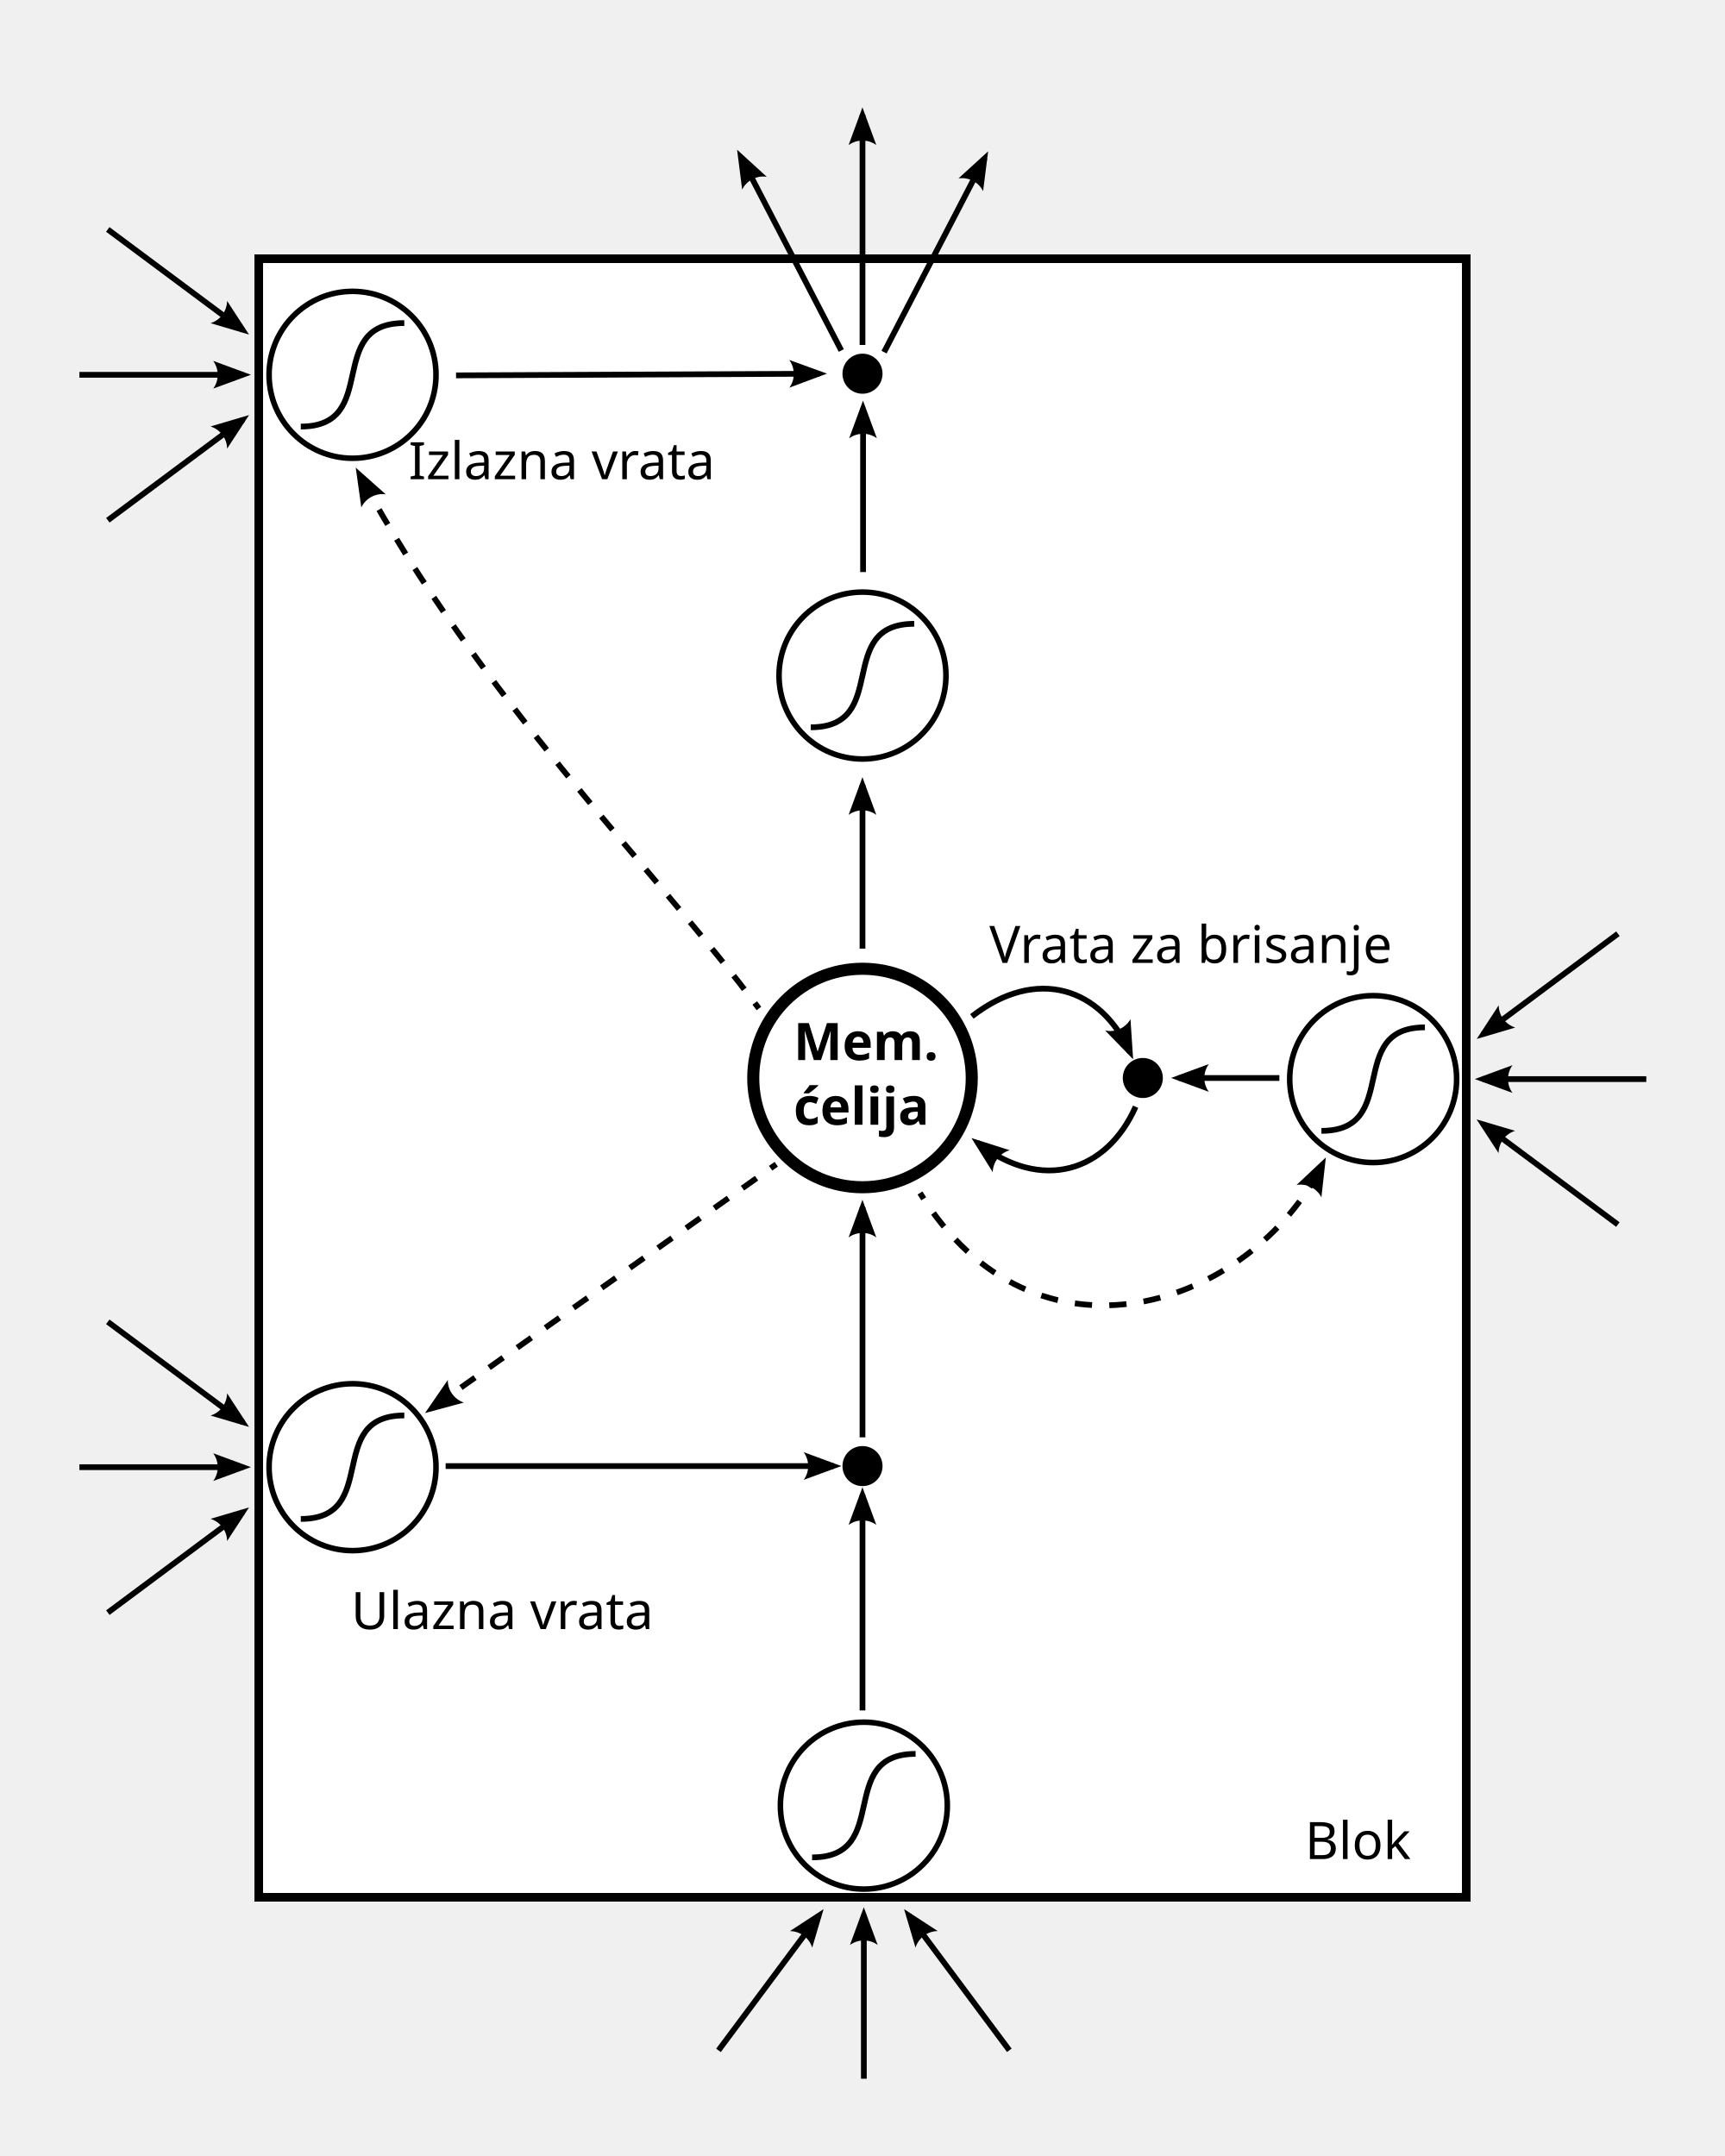
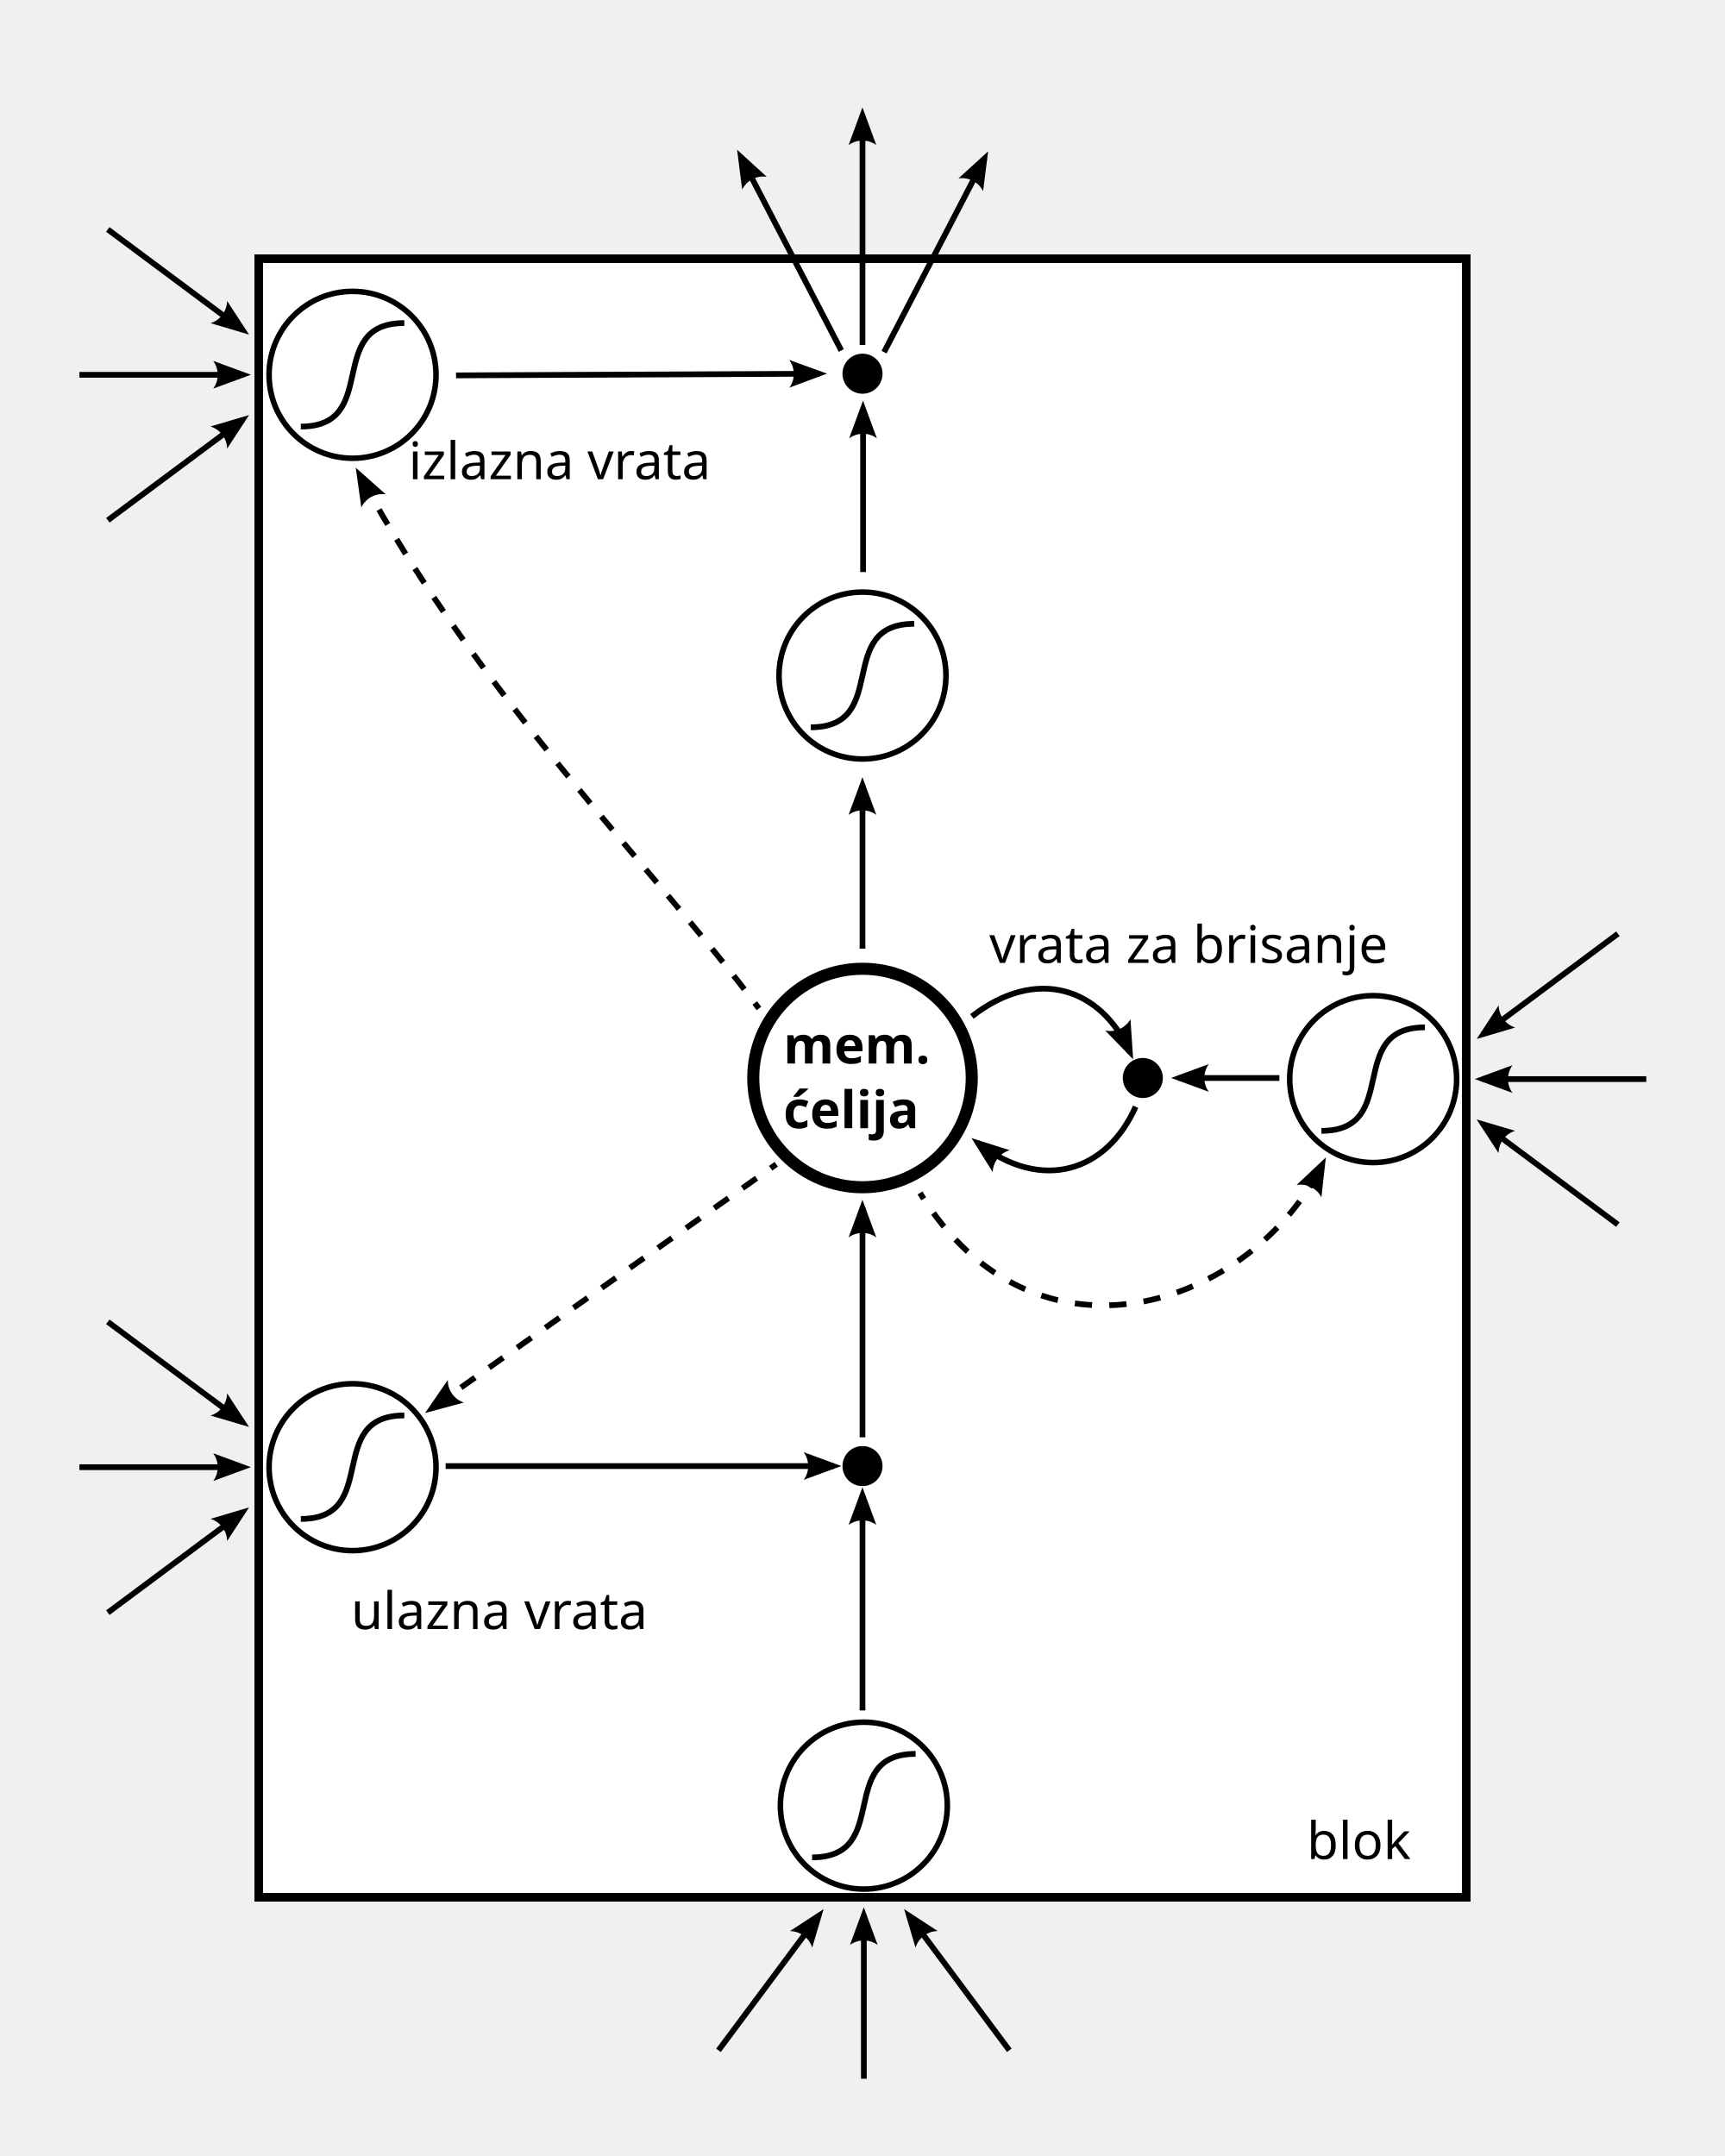
<svg xmlns="http://www.w3.org/2000/svg" width="1200" height="1500" id="svg3373" version="1.1">
  <defs id="defs3375">
    <marker orient="auto" refY="0.0" refX="0.0" id="Arrow2Mstart" style="overflow:visible">
      <path id="path8347" style="fill-rule:evenodd;stroke-width:0.625;stroke-linejoin:round" d="M 8.719,4.034 L -2.207,0.016 L 8.719,-4.002 C 6.973,-1.63 6.983,1.616 8.719,4.034 z " transform="scale(0.6) translate(0,0)" />
    </marker>
    <marker orient="auto" refY="0" refX="0" id="Arrow2Mend-7" style="overflow:visible">
      <path id="path4355-7" style="fill-rule:evenodd;stroke-width:0.625;stroke-linejoin:round" d="M 8.719,4.034 -2.207,0.016 8.719,-4.002 c -1.745,2.372 -1.735,5.617 -6e-7,8.035 z" transform="scale(-0.6,-0.6)" />
    </marker>
    <marker orient="auto" refY="0" refX="0" id="Arrow2Mend-2" style="overflow:visible">
      <path id="path4355-2" style="fill-rule:evenodd;stroke-width:0.625;stroke-linejoin:round" d="M 8.719,4.034 -2.207,0.016 8.719,-4.002 c -1.745,2.372 -1.735,5.617 -6e-7,8.035 z" transform="scale(-0.6,-0.6)" />
    </marker>
    <marker orient="auto" refY="0" refX="0" id="Arrow2Mend-8" style="overflow:visible">
      <path id="path4355-4" style="fill-rule:evenodd;stroke-width:0.625;stroke-linejoin:round" d="M 8.719,4.034 -2.207,0.016 8.719,-4.002 c -1.745,2.372 -1.735,5.617 -6e-7,8.035 z" transform="scale(-0.6,-0.6)" />
    </marker>
    <marker orient="auto" refY="0" refX="0" id="Arrow2Mend" style="overflow:visible">
      <path id="path4355" style="fill-rule:evenodd;stroke-width:0.625;stroke-linejoin:round" d="M 8.719,4.034 -2.207,0.016 8.719,-4.002 c -1.745,2.372 -1.735,5.617 -6e-7,8.035 z" transform="scale(-0.6,-0.6)" />
    </marker>
    <marker orient="auto" refY="0" refX="0" id="Arrow2Mend-7-3" style="overflow:visible">
      <path id="path4355-7-1" style="fill-rule:evenodd;stroke-width:0.625;stroke-linejoin:round" d="M 8.719,4.034 -2.207,0.016 8.719,-4.002 c -1.745,2.372 -1.735,5.617 -6e-7,8.035 z" transform="scale(-0.6,-0.6)" />
    </marker>
    <marker orient="auto" refY="0" refX="0" id="Arrow2Mend-2-4" style="overflow:visible">
      <path id="path4355-2-4" style="fill-rule:evenodd;stroke-width:0.625;stroke-linejoin:round" d="M 8.719,4.034 -2.207,0.016 8.719,-4.002 c -1.745,2.372 -1.735,5.617 -6e-7,8.035 z" transform="scale(-0.6,-0.6)" />
    </marker>
    <marker orient="auto" refY="0" refX="0" id="Arrow2Mend-8-6" style="overflow:visible">
      <path id="path4355-4-2" style="fill-rule:evenodd;stroke-width:0.625;stroke-linejoin:round" d="M 8.719,4.034 -2.207,0.016 8.719,-4.002 c -1.745,2.372 -1.735,5.617 -6e-7,8.035 z" transform="scale(-0.6,-0.6)" />
    </marker>
    <marker orient="auto" refY="0" refX="0" id="Arrow2Mend-3" style="overflow:visible">
      <path id="path4355-1" style="fill-rule:evenodd;stroke-width:0.625;stroke-linejoin:round" d="M 8.719,4.034 -2.207,0.016 8.719,-4.002 c -1.745,2.372 -1.735,5.617 -6e-7,8.035 z" transform="scale(-0.6,-0.6)" />
    </marker>
    <marker orient="auto" refY="0" refX="0" id="Arrow2Mend-7-8" style="overflow:visible">
      <path id="path4355-7-4" style="fill-rule:evenodd;stroke-width:0.625;stroke-linejoin:round" d="M 8.719,4.034 -2.207,0.016 8.719,-4.002 c -1.745,2.372 -1.735,5.617 -6e-7,8.035 z" transform="scale(-0.6,-0.6)" />
    </marker>
    <marker orient="auto" refY="0" refX="0" id="Arrow2Mend-2-47" style="overflow:visible">
      <path id="path4355-2-6" style="fill-rule:evenodd;stroke-width:0.625;stroke-linejoin:round" d="M 8.719,4.034 -2.207,0.016 8.719,-4.002 c -1.745,2.372 -1.735,5.617 -6e-7,8.035 z" transform="scale(-0.6,-0.6)" />
    </marker>
    <marker orient="auto" refY="0" refX="0" id="Arrow2Mend-8-60" style="overflow:visible">
      <path id="path4355-4-1" style="fill-rule:evenodd;stroke-width:0.625;stroke-linejoin:round" d="M 8.719,4.034 -2.207,0.016 8.719,-4.002 c -1.745,2.372 -1.735,5.617 -6e-7,8.035 z" transform="scale(-0.6,-0.6)" />
    </marker>
    <marker orient="auto" refY="0" refX="0" id="Arrow2Mend-9" style="overflow:visible">
      <path id="path4355-43" style="fill-rule:evenodd;stroke-width:0.625;stroke-linejoin:round" d="M 8.719,4.034 -2.207,0.016 8.719,-4.002 c -1.745,2.372 -1.735,5.617 -6e-7,8.035 z" transform="scale(-0.6,-0.6)" />
    </marker>
    <marker style="overflow:visible" id="Arrow2Mend-74" refX="0" refY="0" orient="auto">
      <path transform="scale(-0.6,-0.6)" d="M 8.719,4.034 -2.207,0.016 8.719,-4.002 c -1.745,2.372 -1.735,5.617 -6e-7,8.035 z" style="fill-rule:evenodd;stroke-width:0.625;stroke-linejoin:round" id="path4355-3" />
    </marker>
    <marker style="overflow:visible" id="Arrow2Mend-73" refX="0" refY="0" orient="auto">
      <path transform="scale(-0.6,-0.6)" d="M 8.719,4.034 -2.207,0.016 8.719,-4.002 c -1.745,2.372 -1.735,5.617 -6e-7,8.035 z" style="fill-rule:evenodd;stroke-width:0.625;stroke-linejoin:round" id="path4355-0" />
    </marker>
    <marker orient="auto" refY="0" refX="0" id="Arrow2Mend-36" style="overflow:visible">
      <path id="path4355-5" style="fill-rule:evenodd;stroke-width:0.625;stroke-linejoin:round" d="M 8.719,4.034 -2.207,0.016 8.719,-4.002 c -1.745,2.372 -1.735,5.617 -6e-7,8.035 z" transform="scale(-0.6,-0.6)" />
    </marker>
    <marker orient="auto" refY="0" refX="0" id="marker7253" style="overflow:visible">
      <path id="path7255" style="fill-rule:evenodd;stroke-width:0.625;stroke-linejoin:round" d="M 8.719,4.034 -2.207,0.016 8.719,-4.002 c -1.745,2.372 -1.735,5.617 -6e-7,8.035 z" transform="scale(-0.6,-0.6)" />
    </marker>
    <marker orient="auto" refY="0" refX="0" id="marker7257" style="overflow:visible">
      <path id="path7259" style="fill-rule:evenodd;stroke-width:0.625;stroke-linejoin:round" d="M 8.719,4.034 -2.207,0.016 8.719,-4.002 c -1.745,2.372 -1.735,5.617 -6e-7,8.035 z" transform="scale(-0.6,-0.6)" />
    </marker>
    <marker orient="auto" refY="0" refX="0" id="marker7261" style="overflow:visible">
      <path id="path7263" style="fill-rule:evenodd;stroke-width:0.625;stroke-linejoin:round" d="M 8.719,4.034 -2.207,0.016 8.719,-4.002 c -1.745,2.372 -1.735,5.617 -6e-7,8.035 z" transform="scale(-0.6,-0.6)" />
    </marker>
    <marker orient="auto" refY="0" refX="0" id="Arrow2Mend-31" style="overflow:visible">
      <path id="path4355-36" style="fill-rule:evenodd;stroke-width:0.625;stroke-linejoin:round" d="M 8.719,4.034 -2.207,0.016 8.719,-4.002 c -1.745,2.372 -1.735,5.617 -6e-7,8.035 z" transform="scale(-0.6,-0.6)" />
    </marker>
    <marker orient="auto" refY="0" refX="0" id="marker7356" style="overflow:visible">
      <path id="path7358" style="fill-rule:evenodd;stroke-width:0.625;stroke-linejoin:round" d="M 8.719,4.034 -2.207,0.016 8.719,-4.002 c -1.745,2.372 -1.735,5.617 -6e-7,8.035 z" transform="scale(-0.6,-0.6)" />
    </marker>
    <marker orient="auto" refY="0" refX="0" id="marker7360" style="overflow:visible">
      <path id="path7362" style="fill-rule:evenodd;stroke-width:0.625;stroke-linejoin:round" d="M 8.719,4.034 -2.207,0.016 8.719,-4.002 c -1.745,2.372 -1.735,5.617 -6e-7,8.035 z" transform="scale(-0.6,-0.6)" />
    </marker>
    <marker orient="auto" refY="0" refX="0" id="marker7364" style="overflow:visible">
      <path id="path7366" style="fill-rule:evenodd;stroke-width:0.625;stroke-linejoin:round" d="M 8.719,4.034 -2.207,0.016 8.719,-4.002 c -1.745,2.372 -1.735,5.617 -6e-7,8.035 z" transform="scale(-0.6,-0.6)" />
    </marker>
    <marker orient="auto" refY="0" refX="0" id="Arrow2Mend-4" style="overflow:visible">
      <path id="path4355-03" style="fill-rule:evenodd;stroke-width:0.625;stroke-linejoin:round" d="M 8.719,4.034 -2.207,0.016 8.719,-4.002 c -1.745,2.372 -1.735,5.617 -6e-7,8.035 z" transform="scale(-0.6,-0.6)" />
    </marker>
    <marker orient="auto" refY="0" refX="0" id="marker7446" style="overflow:visible">
      <path id="path7448" style="fill-rule:evenodd;stroke-width:0.625;stroke-linejoin:round" d="M 8.719,4.034 -2.207,0.016 8.719,-4.002 c -1.745,2.372 -1.735,5.617 -6e-7,8.035 z" transform="scale(-0.6,-0.6)" />
    </marker>
    <marker orient="auto" refY="0" refX="0" id="marker7450" style="overflow:visible">
      <path id="path7452" style="fill-rule:evenodd;stroke-width:0.625;stroke-linejoin:round" d="M 8.719,4.034 -2.207,0.016 8.719,-4.002 c -1.745,2.372 -1.735,5.617 -6e-7,8.035 z" transform="scale(-0.6,-0.6)" />
    </marker>
    <marker orient="auto" refY="0" refX="0" id="marker7454" style="overflow:visible">
      <path id="path7456" style="fill-rule:evenodd;stroke-width:0.625;stroke-linejoin:round" d="M 8.719,4.034 -2.207,0.016 8.719,-4.002 c -1.745,2.372 -1.735,5.617 -6e-7,8.035 z" transform="scale(-0.6,-0.6)" />
    </marker>
    <marker orient="auto" refY="0" refX="0" id="Arrow2Mend-0" style="overflow:visible">
      <path id="path4355-30" style="fill-rule:evenodd;stroke-width:0.625;stroke-linejoin:round" d="M 8.719,4.034 -2.207,0.016 8.719,-4.002 c -1.745,2.372 -1.735,5.617 -6e-7,8.035 z" transform="scale(-0.6,-0.6)" />
    </marker>
    <marker orient="auto" refY="0" refX="0" id="Arrow2Mend-93" style="overflow:visible">
      <path id="path4355-29" style="fill-rule:evenodd;stroke-width:0.625;stroke-linejoin:round" d="M 8.719,4.034 -2.207,0.016 8.719,-4.002 c -1.745,2.372 -1.735,5.617 -6e-7,8.035 z" transform="scale(-0.6,-0.6)" />
    </marker>
    <marker orient="auto" refY="0" refX="0" id="marker7648" style="overflow:visible">
      <path id="path7650" style="fill-rule:evenodd;stroke-width:0.625;stroke-linejoin:round" d="M 8.719,4.034 -2.207,0.016 8.719,-4.002 c -1.745,2.372 -1.735,5.617 -6e-7,8.035 z" transform="scale(-0.6,-0.6)" />
    </marker>
    <marker orient="auto" refY="0" refX="0" id="marker7652" style="overflow:visible">
      <path id="path7654" style="fill-rule:evenodd;stroke-width:0.625;stroke-linejoin:round" d="M 8.719,4.034 -2.207,0.016 8.719,-4.002 c -1.745,2.372 -1.735,5.617 -6e-7,8.035 z" transform="scale(-0.6,-0.6)" />
    </marker>
    <marker orient="auto" refY="0" refX="0" id="marker7656" style="overflow:visible">
      <path id="path7658" style="fill-rule:evenodd;stroke-width:0.625;stroke-linejoin:round" d="M 8.719,4.034 -2.207,0.016 8.719,-4.002 c -1.745,2.372 -1.735,5.617 -6e-7,8.035 z" transform="scale(-0.6,-0.6)" />
    </marker>
    <marker orient="auto" refY="0" refX="0" id="Arrow2Mend-42" style="overflow:visible">
      <path id="path4355-21" style="fill-rule:evenodd;stroke-width:0.625;stroke-linejoin:round" d="M 8.719,4.034 -2.207,0.016 8.719,-4.002 c -1.745,2.372 -1.735,5.617 -6e-7,8.035 z" transform="scale(-0.6,-0.6)" />
    </marker>
    <marker orient="auto" refY="0" refX="0" id="Arrow2Mend-26" style="overflow:visible">
      <path id="path4355-59" style="fill-rule:evenodd;stroke-width:0.625;stroke-linejoin:round" d="M 8.719,4.034 -2.207,0.016 8.719,-4.002 c -1.745,2.372 -1.735,5.617 -6e-7,8.035 z" transform="scale(-0.6,-0.6)" />
    </marker>
    <marker orient="auto" refY="0" refX="0" id="Arrow2Mend-82" style="overflow:visible">
      <path id="path4355-79" style="fill-rule:evenodd;stroke-width:0.625;stroke-linejoin:round" d="M 8.719,4.034 -2.207,0.016 8.719,-4.002 c -1.745,2.372 -1.735,5.617 -6e-7,8.035 z" transform="scale(-0.6,-0.6)" />
    </marker>
    <marker orient="auto" refY="0" refX="0" id="Arrow2Mend-5" style="overflow:visible">
      <path id="path4355-9" style="fill-rule:evenodd;stroke-width:0.625;stroke-linejoin:round" d="M 8.719,4.034 -2.207,0.016 8.719,-4.002 c -1.745,2.372 -1.735,5.617 -6e-7,8.035 z" transform="scale(-0.6,-0.6)" />
    </marker>
    <marker orient="auto" refY="0" refX="0" id="marker8912" style="overflow:visible">
      <path id="path8914" style="fill-rule:evenodd;stroke-width:0.625;stroke-linejoin:round" d="M 8.719,4.034 -2.207,0.016 8.719,-4.002 c -1.745,2.372 -1.735,5.617 -6e-7,8.035 z" transform="scale(-0.6,-0.6)" />
    </marker>
    <marker orient="auto" refY="0" refX="0" id="marker8916" style="overflow:visible">
      <path id="path8918" style="fill-rule:evenodd;stroke-width:0.625;stroke-linejoin:round" d="M 8.719,4.034 -2.207,0.016 8.719,-4.002 c -1.745,2.372 -1.735,5.617 -6e-7,8.035 z" transform="scale(-0.6,-0.6)" />
    </marker>
    <marker orient="auto" refY="0" refX="0" id="marker8920" style="overflow:visible">
      <path id="path8922" style="fill-rule:evenodd;stroke-width:0.625;stroke-linejoin:round" d="M 8.719,4.034 -2.207,0.016 8.719,-4.002 c -1.745,2.372 -1.735,5.617 -6e-7,8.035 z" transform="scale(-0.6,-0.6)" />
    </marker>
    <marker orient="auto" refY="0" refX="0" id="Arrow2Mend-6" style="overflow:visible">
      <path id="path4355-6" style="fill-rule:evenodd;stroke-width:0.625;stroke-linejoin:round" d="M 8.719,4.034 -2.207,0.016 8.719,-4.002 c -1.745,2.372 -1.735,5.617 -6e-7,8.035 z" transform="scale(-0.6,-0.6)" />
    </marker>
    <marker orient="auto" refY="0" refX="0" id="marker9051" style="overflow:visible">
      <path id="path9053" style="fill-rule:evenodd;stroke-width:0.625;stroke-linejoin:round" d="M 8.719,4.034 -2.207,0.016 8.719,-4.002 c -1.745,2.372 -1.735,5.617 -6e-7,8.035 z" transform="scale(-0.6,-0.6)" />
    </marker>
    <marker orient="auto" refY="0" refX="0" id="Arrow2Mend-69" style="overflow:visible">
      <path id="path4355-48" style="fill-rule:evenodd;stroke-width:0.625;stroke-linejoin:round" d="M 8.719,4.034 -2.207,0.016 8.719,-4.002 c -1.745,2.372 -1.735,5.617 -6e-7,8.035 z" transform="scale(-0.6,-0.6)" />
    </marker>
    <marker orient="auto" refY="0" refX="0" id="marker9155" style="overflow:visible">
      <path id="path9157" style="fill-rule:evenodd;stroke-width:0.625;stroke-linejoin:round" d="M 8.719,4.034 -2.207,0.016 8.719,-4.002 c -1.745,2.372 -1.735,5.617 -6e-7,8.035 z" transform="scale(-0.6,-0.6)" />
    </marker>
    <marker orient="auto" refY="0" refX="0" id="marker9159" style="overflow:visible">
      <path id="path9161" style="fill-rule:evenodd;stroke-width:0.625;stroke-linejoin:round" d="M 8.719,4.034 -2.207,0.016 8.719,-4.002 c -1.745,2.372 -1.735,5.617 -6e-7,8.035 z" transform="scale(-0.6,-0.6)" />
    </marker>
    <marker orient="auto" refY="0" refX="0" id="Arrow2Mend-45" style="overflow:visible">
      <path id="path4355-99" style="fill-rule:evenodd;stroke-width:0.625;stroke-linejoin:round" d="M 8.719,4.034 -2.207,0.016 8.719,-4.002 c -1.745,2.372 -1.735,5.617 -6e-7,8.035 z" transform="scale(-0.6,-0.6)" />
    </marker>
    <marker orient="auto" refY="0" refX="0" id="Arrow2Mend-28" style="overflow:visible">
      <path id="path4355-06" style="fill-rule:evenodd;stroke-width:0.625;stroke-linejoin:round" d="M 8.719,4.034 -2.207,0.016 8.719,-4.002 c -1.745,2.372 -1.735,5.617 -6e-7,8.035 z" transform="scale(-0.6,-0.6)" />
    </marker>
    <marker orient="auto" refY="0" refX="0" id="Arrow2Mend-94" style="overflow:visible">
      <path id="path4355-75" style="fill-rule:evenodd;stroke-width:0.625;stroke-linejoin:round" d="M 8.719,4.034 -2.207,0.016 8.719,-4.002 c -1.745,2.372 -1.735,5.617 -6e-7,8.035 z" transform="scale(-0.6,-0.6)" />
    </marker>
    <marker orient="auto" refY="0" refX="0" id="Arrow2Mend-08" style="overflow:visible">
      <path id="path4355-68" style="fill-rule:evenodd;stroke-width:0.625;stroke-linejoin:round" d="M 8.719,4.034 -2.207,0.016 8.719,-4.002 c -1.745,2.372 -1.735,5.617 -6e-7,8.035 z" transform="scale(-0.6,-0.6)" />
    </marker>
    <marker orient="auto" refY="0" refX="0" id="Arrow2Mend-29" style="overflow:visible">
      <path id="path4355-42" style="fill-rule:evenodd;stroke-width:0.625;stroke-linejoin:round" d="M 8.719,4.034 -2.207,0.016 8.719,-4.002 c -1.745,2.372 -1.735,5.617 -6e-7,8.035 z" transform="scale(-0.6,-0.6)" />
    </marker>
  </defs>
  <g id="layer1" transform="translate(0,447.6378)">
    <rect style="fill:#ffffff;stroke:#000000;stroke-width:6;stroke-miterlimit:4;stroke-dasharray:none" id="rect7207-9" width="840" height="1140" x="180" y="-267.638" />
    <g id="g6173-2" transform="matrix(4,0,0,4,-1342.456,-2010.13)">
      <path transform="matrix(0.9677419,0,0,0.9677419,348.5091,605.3306)" d="m 65.031,-154.5 c 0,8.284 -6.716,15 -15,15 -8.284,0 -15,-6.716 -15,-15 0,-8.284 6.716,-15 15,-15 8.284,0 15,6.716 15,15 z" id="path5676-7-4" style="fill:#ffffff;fill-opacity:1;stroke:#000000;stroke-width:1;stroke-miterlimit:4;stroke-opacity:1;stroke-dasharray:none" />
      <path id="path5678-2" d="m 387.926,464.815 c 14,0 4,-18 18,-18" style="fill:none;stroke:#000000;stroke-width:1px;stroke-linecap:butt;stroke-linejoin:miter;stroke-opacity:1" />
    </g>
    <flowRoot xml:space="preserve" id="flowRoot4374-6" style="font-size:6px;font-style:normal;font-weight:normal;line-height:125%;letter-spacing:0px;word-spacing:0px;fill:#000000;fill-opacity:1;stroke:none;font-family:Sans" transform="matrix(2,0,0,2,185.25,-246.8723)">
      <flowRegion id="flowRegion4376-7">
        <rect id="rect4378-4" width="7.624" height="17.35" x="37.376" y="37.65" />
      </flowRegion>
      <flowPara id="flowPara4380-3" style="font-size:12px">f</flowPara>
    </flowRoot>
    <g transform="matrix(2,0,0,2,-671.7933,-1215.678)" id="layer1-3-3">
      <path id="path3014-5" d="m 363.522,514.403 57,0" style="fill:none;stroke:#000000;stroke-width:2;stroke-linecap:butt;stroke-linejoin:miter;stroke-miterlimit:4;stroke-opacity:1;stroke-dasharray:none;marker-mid:none;marker-end:url(#Arrow2Mend)" />
    </g>
    <path id="path3014-7-27" d="m 74.978,-288.005 94,70" style="fill:none;stroke:#000000;stroke-width:4;stroke-linecap:butt;stroke-linejoin:miter;stroke-miterlimit:4;stroke-opacity:1;stroke-dasharray:none;marker-mid:none;marker-end:url(#Arrow2Mend)" />
    <path id="path3014-7-1-9" d="m 75.024,-85.677 94,-70" style="fill:none;stroke:#000000;stroke-width:4;stroke-linecap:butt;stroke-linejoin:miter;stroke-miterlimit:4;stroke-opacity:1;stroke-dasharray:none;marker-mid:none;marker-end:url(#Arrow2Mend)" />
    <g transform="matrix(2,0,0,2,-409.7933,-1215.282)" id="layer1-3-1-4">
      <path id="path3014-8-8" d="m 363.522,514.403 126.375,-0.581" style="fill:none;stroke:#000000;stroke-width:2;stroke-linecap:butt;stroke-linejoin:miter;stroke-miterlimit:4;stroke-opacity:1;stroke-dasharray:none;marker-mid:none;marker-end:url(#Arrow2Mend)" />
    </g>
    <g id="g7328-1" transform="translate(400,700)">
      <g id="layer1-6-3-9" transform="matrix(2,0,0,2,-948.603,-1038.501)">
        <g id="g6173-2-3" transform="matrix(2,0,0,2,-396.9265,-455.8145)">
          <path transform="matrix(0.9677419,0,0,0.9677419,348.5091,605.3306)" d="m 65.031,-154.5 c 0,8.284 -6.716,15 -15,15 -8.284,0 -15,-6.716 -15,-15 0,-8.284 6.716,-15 15,-15 8.284,0 15,6.716 15,15 z" id="path5676-7-4-0" style="fill:#ffffff;fill-opacity:1;stroke:#000000;stroke-width:1;stroke-miterlimit:4;stroke-opacity:1;stroke-dasharray:none" />
          <path id="path5678-2-1" d="m 387.926,464.815 c 14,0 4,-18 18,-18" style="fill:none;stroke:#000000;stroke-width:1px;stroke-linecap:butt;stroke-linejoin:miter;stroke-opacity:1" />
        </g>
        <flowRoot xml:space="preserve" id="flowRoot4374-6-0" style="font-size:6px;font-style:normal;font-weight:normal;line-height:125%;letter-spacing:0px;word-spacing:0px;fill:#000000;fill-opacity:1;stroke:none;font-family:Sans" transform="translate(366.9265,425.8145)">
          <flowRegion id="flowRegion4376-7-3">
            <rect id="rect4378-4-4" width="7.624" height="17.35" x="37.376" y="37.65" />
          </flowRegion>
          <flowPara id="flowPara4380-3-1" style="font-size:12px">f</flowPara>
        </flowRoot>
        <g transform="translate(-61.59516,-58.58818)" id="layer1-3-3-6">
          <path id="path3014-5-2" d="m 363.522,514.403 57,0" style="fill:none;stroke:#000000;stroke-width:2;stroke-linecap:butt;stroke-linejoin:miter;stroke-miterlimit:4;stroke-opacity:1;stroke-dasharray:none;marker-mid:none;marker-end:url(#Arrow2Mend)" />
        </g>
        <path id="path3014-7-27-9" d="m 311.791,405.248 47,35" style="fill:none;stroke:#000000;stroke-width:2;stroke-linecap:butt;stroke-linejoin:miter;stroke-miterlimit:4;stroke-opacity:1;stroke-dasharray:none;marker-mid:none;marker-end:url(#Arrow2Mend)" />
        <path id="path3014-7-1-9-0" d="m 311.814,506.412 47,-35" style="fill:none;stroke:#000000;stroke-width:2;stroke-linecap:butt;stroke-linejoin:miter;stroke-miterlimit:4;stroke-opacity:1;stroke-dasharray:none;marker-mid:none;marker-end:url(#Arrow2Mend)" />
        <g transform="translate(69.40484,-58.39023)" id="layer1-3-1-4-4">
          <path id="path3014-8-8-3" d="m 359.897,513.822 135,0" style="fill:none;stroke:#000000;stroke-width:2;stroke-linecap:butt;stroke-linejoin:miter;stroke-miterlimit:4;stroke-opacity:1;stroke-dasharray:none;marker-mid:none;marker-end:url(#Arrow2Mend)" />
        </g>
      </g>
    </g>
    <g transform="matrix(2,0,0,2,-192.5288,-102.7082)" id="layer1-2-0">
      <g transform="matrix(2,0,0,2,-397.1175,-455.9747)" id="g6173-0-5">
-         <path style="fill:#ffffff;fill-opacity:1;stroke:#000000;stroke-width:1;stroke-miterlimit:4;stroke-opacity:1;stroke-dasharray:none" id="path5676-3-6" d="m 65.031,-154.5 a 15,15 0 1 1 -30,0 15,15 0 1 1 30,0 z" transform="matrix(0.9677419,0,0,0.9677419,348.5091,605.3306)" />
+         <path style="fill:#ffffff;fill-opacity:1;stroke:#000000;stroke-width:1;stroke-miterlimit:4;stroke-opacity:1;stroke-dasharray:none" id="path5676-3-6" d="m 65.031,-154.5 c 0,8.284 -6.716,15 -15,15 -8.284,0 -15,-6.716 -15,-15 0,-8.284 6.716,-15 15,-15 8.284,0 15,6.716 15,15 z" transform="matrix(0.9677419,0,0,0.9677419,348.5091,605.3306)" />
        <path style="fill:none;stroke:#000000;stroke-width:1px;stroke-linecap:butt;stroke-linejoin:miter;stroke-opacity:1" d="m 387.926,464.815 c 14,0 4,-18 18,-18" id="path5678-4-5" />
      </g>
      <flowRoot transform="translate(363.8894,422.918)" style="font-size:6px;font-style:normal;font-weight:normal;line-height:125%;letter-spacing:0px;word-spacing:0px;fill:#000000;fill-opacity:1;stroke:none;font-family:Sans" id="flowRoot4374-8-7" xml:space="preserve">
        <flowRegion id="flowRegion4376-4-5">
          <rect y="37.65" x="37.376" height="17.35" width="7.624" id="rect4378-7-4" />
        </flowRegion>
        <flowPara style="font-size:12px" id="flowPara4380-8-1">g</flowPara>
      </flowRoot>
      <g id="layer1-3-4-5" transform="matrix(0,-1,1,0,-117.6672,914.1759)">
        <path style="fill:none;stroke:#000000;stroke-width:2;stroke-linecap:butt;stroke-linejoin:miter;stroke-miterlimit:4;stroke-opacity:1;stroke-dasharray:none;marker-mid:none;marker-end:url(#Arrow2Mend)" d="m 363.522,514.403 57,0" id="path3014-1-0" />
      </g>
      <path style="fill:none;stroke:#000000;stroke-width:2;stroke-linecap:butt;stroke-linejoin:miter;stroke-miterlimit:4;stroke-opacity:1;stroke-dasharray:none;marker-mid:none;marker-end:url(#Arrow2Mend)" d="m 346.169,540.79 35,-47" id="path3014-7-2-5" />
      <path style="fill:none;stroke:#000000;stroke-width:2;stroke-linecap:butt;stroke-linejoin:miter;stroke-miterlimit:4;stroke-opacity:1;stroke-dasharray:none;marker-mid:none;marker-end:url(#Arrow2Mend)" d="m 447.333,540.767 -35,-47" id="path3014-7-1-7-9" />
      <g id="layer1-3-1-5-6" transform="matrix(0,-1,1,0,-117.4693,783.1759)">
        <path style="fill:none;stroke:#000000;stroke-width:2;stroke-linecap:butt;stroke-linejoin:miter;stroke-miterlimit:4;stroke-opacity:1;stroke-dasharray:none;marker-mid:none;marker-end:url(#Arrow2Mend)" d="m 360.641,513.734 75,0" id="path3014-8-9-8" />
      </g>
    </g>
-     <g transform="matrix(2,0,0,2,-193.853,-609.2668)" id="layer1-4-8">
-       <path transform="matrix(1.935484,0,0,1.935484,300.0918,754.8468)" d="m 69.665,-154.5 c 0,10.843 -8.79,19.633 -19.633,19.633 -10.843,0 -19.633,-8.79 -19.633,-19.633 0,-10.843 8.79,-19.633 19.633,-19.633 10.843,0 19.633,8.79 19.633,19.633 z" id="path5676-1" style="fill:#ffffff;fill-opacity:1;stroke:#000000;stroke-width:2.17;stroke-miterlimit:4;stroke-opacity:1;stroke-dasharray:none" />
-       <flowRoot style="font-size:36px;font-style:normal;font-weight:normal;line-height:125%;letter-spacing:0px;word-spacing:0px;fill:#000000;fill-opacity:1;stroke:none;font-family:Sans" id="flowRoot4269-8" xml:space="preserve">
-         <flowRegion id="flowRegion4271-0">
-           <rect style="font-size:36px" y="25.827" x="19.125" height="32.25" width="44.875" id="rect4273-1" />
-         </flowRegion>
-         <flowPara id="flowPara4275-3" />
-       </flowRoot>
-       <flowRoot style="font-size:14px;font-style:normal;font-weight:normal;line-height:125%;letter-spacing:0px;word-spacing:0px;fill:#000000;fill-opacity:1;stroke:none;font-family:Sans" id="flowRoot4277-6" xml:space="preserve">
-         <flowRegion id="flowRegion4279-4">
-           <rect style="font-size:14px" y="22.952" x="16.375" height="35.75" width="44.375" id="rect4281-9" />
-         </flowRegion>
-         <flowPara id="flowPara4283-8" />
-       </flowRoot>
-       <text id="text4285-3" y="449.57" x="372.933" style="font-size:6px;font-style:normal;font-weight:normal;line-height:125%;letter-spacing:0px;word-spacing:0px;fill:#000000;fill-opacity:1;stroke:none;font-family:Sans" xml:space="preserve">
-         <tspan style="font-size:18px;font-weight:bold;-inkscape-font-specification:Sans Bold" y="449.57" x="372.933" id="tspan4287-1">Mem.</tspan>
-         <tspan style="font-size:18px;font-weight:bold;-inkscape-font-specification:Sans Bold" id="tspan4289-4" y="472.07" x="372.933">ćelija</tspan>
-       </text>
-       <flowRoot style="font-size:6px;font-style:normal;font-weight:normal;line-height:125%;letter-spacing:0px;word-spacing:0px;fill:#000000;fill-opacity:1;stroke:none;font-family:Sans" id="flowRoot4291-9" xml:space="preserve">
-         <flowRegion id="flowRegion4293-7">
-           <rect y="23.202" x="13.125" height="35.875" width="51.875" id="rect4295-6" />
-         </flowRegion>
-         <flowPara id="flowPara4297-2" />
-       </flowRoot>
-     </g>
    <g transform="matrix(2,0,0,2,-193.853,-339.2668)" id="layer1-1-7">
      <path transform="matrix(1.935484,0,0,1.935484,300.0918,754.8468)" d="m 53.131,-154.5 c 0,1.712 -1.388,3.1 -3.1,3.1 -1.712,0 -3.1,-1.388 -3.1,-3.1 0,-1.712 1.388,-3.1 3.1,-3.1 1.712,0 3.1,1.388 3.1,3.1 z" id="path5676-2-1" style="fill:#000000;fill-opacity:1;stroke:#000000;stroke-width:1;stroke-miterlimit:4;stroke-opacity:1;stroke-dasharray:none" />
    </g>
    <path style="fill:none;stroke:#000000;stroke-width:4;stroke-linecap:butt;stroke-linejoin:miter;stroke-miterlimit:4;stroke-opacity:1;stroke-dasharray:none;marker-mid:none;marker-end:url(#Arrow2Mend)" d="m 600,552.362 0,-160" id="path3014-8-9-8-7" />
    <g id="g5838-5" transform="matrix(2,0,0,2,161.397,-608.5013)">
      <g transform="matrix(2,0,0,2,-396.9265,-455.8145)" id="g6173-1-8">
        <path style="fill:#ffffff;fill-opacity:1;stroke:#000000;stroke-width:1;stroke-miterlimit:4;stroke-opacity:1;stroke-dasharray:none" id="path5676-8-0" d="m 65.031,-154.5 c 0,8.284 -6.716,15 -15,15 -8.284,0 -15,-6.716 -15,-15 0,-8.284 6.716,-15 15,-15 8.284,0 15,6.716 15,15 z" transform="matrix(0.9677419,0,0,0.9677419,348.5091,605.3306)" />
        <path style="fill:none;stroke:#000000;stroke-width:1px;stroke-linecap:butt;stroke-linejoin:miter;stroke-opacity:1" d="m 387.926,464.815 c 14,0 4,-18 18,-18" id="path5678-8-6" />
      </g>
      <flowRoot transform="translate(366.9265,425.8145)" style="font-size:6px;font-style:normal;font-weight:normal;line-height:125%;letter-spacing:0px;word-spacing:0px;fill:#000000;fill-opacity:1;stroke:none;font-family:Sans" id="flowRoot4374-4-8" xml:space="preserve">
        <flowRegion id="flowRegion4376-1-2">
          <rect y="37.65" x="37.376" height="17.35" width="7.624" id="rect4378-3-9" />
        </flowRegion>
        <flowPara style="font-size:12px" id="flowPara4380-2-1">f</flowPara>
      </flowRoot>
    </g>
    <g transform="matrix(-2,0,0,2,1872.293,-725.6777)" id="layer1-3-7-0">
      <path id="path3014-0-4" d="m 363.522,514.403 57,0" style="fill:none;stroke:#000000;stroke-width:2;stroke-linecap:butt;stroke-linejoin:miter;stroke-miterlimit:4;stroke-opacity:1;stroke-dasharray:none;marker-mid:none;marker-end:url(#Arrow2Mend)" />
    </g>
    <path id="path3014-7-6-3" d="m 1125.522,201.994 -94,70" style="fill:none;stroke:#000000;stroke-width:4;stroke-linecap:butt;stroke-linejoin:miter;stroke-miterlimit:4;stroke-opacity:1;stroke-dasharray:none;marker-mid:none;marker-end:url(#Arrow2Mend)" />
    <path id="path3014-7-1-2-0" d="m 1125.476,404.323 -94,-70" style="fill:none;stroke:#000000;stroke-width:4;stroke-linecap:butt;stroke-linejoin:miter;stroke-miterlimit:4;stroke-opacity:1;stroke-dasharray:none;marker-mid:none;marker-end:url(#Arrow2Mend)" />
    <g transform="matrix(-2,0,0,2,1610.293,-725.2818)" id="layer1-3-1-3-9">
      <path id="path3014-8-5-6" d="m 360.147,513.822 35,0" style="fill:none;stroke:#000000;stroke-width:2;stroke-linecap:butt;stroke-linejoin:miter;stroke-miterlimit:4;stroke-opacity:1;stroke-dasharray:none;marker-mid:none;marker-end:url(#Arrow2Mend)" />
    </g>
    <g transform="matrix(2,0,0,2,-19.9175,-553.2023)" id="layer1-1-6">
-       <path transform="matrix(1.935484,0,0,1.935484,310.6241,726.8145)" d="m 53.131,-154.5 a 3.1,3.1 0 1 1 -6.2,0 3.1,3.1 0 1 1 6.2,0 z" id="path5676-2-8" style="fill:#000000;fill-opacity:1;stroke:#000000;stroke-width:1;stroke-miterlimit:4;stroke-opacity:1;stroke-dasharray:none" />
+       <path transform="matrix(1.935484,0,0,1.935484,310.6241,726.8145)" d="m 53.131,-154.5 c 0,1.712 -1.388,3.1 -3.1,3.1 -1.712,0 -3.1,-1.388 -3.1,-3.1 0,-1.712 1.388,-3.1 3.1,-3.1 1.712,0 3.1,1.388 3.1,3.1 z" id="path5676-2-8" style="fill:#000000;fill-opacity:1;stroke:#000000;stroke-width:1;stroke-miterlimit:4;stroke-opacity:1;stroke-dasharray:none" />
    </g>
    <path id="path3014-8-5-6-5" d="m 790,322.362 c -20,45 -65,60 -110,25" style="fill:none;stroke:#000000;stroke-width:4;stroke-linecap:butt;stroke-linejoin:miter;stroke-miterlimit:4;stroke-opacity:1;stroke-dasharray:none;marker-mid:none;marker-end:url(#Arrow2Mend)" />
    <path id="path3014-8-5-6-5-8" d="m 786.079,284.531 c -20,-45 -65,-60 -110,-25" style="fill:none;stroke:#000000;stroke-width:4;stroke-linecap:butt;stroke-linejoin:miter;stroke-miterlimit:4;stroke-opacity:1;stroke-dasharray:none;marker-mid:none;marker-end:none;marker-start:url(#Arrow2Mstart)" />
    <g transform="matrix(2,0,0,2,-193.853,-1099.267)" id="layer1-1">
      <path transform="matrix(1.935484,0,0,1.935484,300.0918,754.8468)" d="m 53.131,-154.5 c 0,1.712 -1.388,3.1 -3.1,3.1 -1.712,0 -3.1,-1.388 -3.1,-3.1 0,-1.712 1.388,-3.1 3.1,-3.1 1.712,0 3.1,1.388 3.1,3.1 z" id="path5676-2" style="fill:#000000;fill-opacity:1;stroke:#000000;stroke-width:1;stroke-miterlimit:4;stroke-opacity:1;stroke-dasharray:none" />
    </g>
    <g id="g6173-0-51-1" transform="matrix(4,0,0,4,-987.706,-1800.896)">
      <path transform="matrix(0.9677419,0,0,0.9677419,348.5091,605.3306)" d="m 65.031,-154.5 c 0,8.284 -6.716,15 -15,15 -8.284,0 -15,-6.716 -15,-15 0,-8.284 6.716,-15 15,-15 8.284,0 15,6.716 15,15 z" id="path5676-3-1-3" style="fill:#ffffff;fill-opacity:1;stroke:#000000;stroke-width:1;stroke-miterlimit:4;stroke-opacity:1;stroke-dasharray:none" />
      <path id="path5678-4-1-7" d="m 387.926,464.815 c 14,0 4,-18 18,-18" style="fill:none;stroke:#000000;stroke-width:1px;stroke-linecap:butt;stroke-linejoin:miter;stroke-opacity:1" />
    </g>
    <flowRoot xml:space="preserve" id="flowRoot4374-8-6-9" style="font-size:6px;font-style:normal;font-weight:normal;line-height:125%;letter-spacing:0px;word-spacing:0px;fill:#000000;fill-opacity:1;stroke:none;font-family:Sans" transform="matrix(2,0,0,2,534.3079,-43.11044)">
      <flowRegion id="flowRegion4376-4-3-2">
        <rect id="rect4378-7-0-1" width="7.624" height="17.35" x="37.376" y="37.65" />
      </flowRegion>
      <flowPara id="flowPara8993-8" style="font-size:12px">h</flowPara>
    </flowRoot>
    <g transform="matrix(0,-2,2,0,-428.8054,939.4055)" id="layer1-3-4-9-3">
      <path id="path3014-1-1-7" d="m 363.522,514.403 57,0" style="fill:none;stroke:#000000;stroke-width:2;stroke-linecap:butt;stroke-linejoin:miter;stroke-miterlimit:4;stroke-opacity:1;stroke-dasharray:none;marker-mid:none;marker-end:url(#Arrow2Mend)" />
    </g>
    <g transform="matrix(0,-2,2,0,-428.4095,677.4055)" id="layer1-3-1-5-3-5">
      <path id="path3014-8-9-2-4" d="m 363.522,514.403 57,0" style="fill:none;stroke:#000000;stroke-width:2;stroke-linecap:butt;stroke-linejoin:miter;stroke-miterlimit:4;stroke-opacity:1;stroke-dasharray:none;marker-mid:none;marker-end:url(#Arrow2Mend)" />
    </g>
    <g transform="matrix(0,-2,2,0,-429.1244,518.703)" id="layer1-3-4-6">
      <path id="path3014-1-6" d="m 363.17,514.562 80,0" style="fill:none;stroke:#000000;stroke-width:2;stroke-linecap:butt;stroke-linejoin:miter;stroke-miterlimit:4;stroke-opacity:1;stroke-dasharray:none;marker-mid:none;marker-end:url(#Arrow2Mend)" />
    </g>
    <path id="path3014-7-1-7-7-6" d="m 615,-202.638 70,-135" style="fill:none;stroke:#000000;stroke-width:4;stroke-linecap:butt;stroke-linejoin:miter;stroke-miterlimit:4;stroke-opacity:1;stroke-dasharray:none;marker-mid:none;marker-end:url(#Arrow2Mend)" />
    <path id="path3014-7-1-7-7-6-1" d="m 585.236,-203.795 -70,-135" style="fill:none;stroke:#000000;stroke-width:4;stroke-linecap:butt;stroke-linejoin:miter;stroke-miterlimit:4;stroke-opacity:1;stroke-dasharray:none;marker-mid:none;marker-end:url(#Arrow2Mend)" />
    <text id="text4285-3-6" y="-114.217" x="284.213" style="font-size:12px;font-style:normal;font-weight:normal;line-height:125%;letter-spacing:0px;word-spacing:0px;fill:#000000;fill-opacity:1;stroke:none;font-family:Sans" xml:space="preserve">
-       <tspan style="font-size:36px" id="tspan4289-4-2" y="-114.217" x="284.213">Izlazna vrata</tspan>
+       <tspan style="font-size:36px" id="tspan4289-4-2" y="-114.217" x="284.213">izlazna vrata</tspan>
    </text>
    <text id="text4285-3-6-2" y="685.783" x="244.213" style="font-size:12px;font-style:normal;font-weight:normal;line-height:125%;letter-spacing:0px;word-spacing:0px;fill:#000000;fill-opacity:1;stroke:none;font-family:Sans" xml:space="preserve">
-       <tspan style="font-size:36px" id="tspan4289-4-2-3" y="685.783" x="244.213">Ulazna vrata</tspan>
+       <tspan style="font-size:36px" id="tspan4289-4-2-3" y="685.783" x="244.213">ulazna vrata</tspan>
    </text>
    <text id="text4285-3-6-2-3" y="845.783" x="997.081" style="font-size:12px;font-style:normal;font-weight:normal;text-align:end;line-height:125%;letter-spacing:0px;word-spacing:0px;text-anchor:end;fill:#000000;fill-opacity:1;stroke:none;font-family:Sans" xml:space="preserve">
-       <tspan style="font-size:36px;text-align:end;text-anchor:end" id="tspan4289-4-2-3-6" y="845.783" x="997.081">Blok</tspan>
+       <tspan style="font-size:36px;text-align:end;text-anchor:end" id="tspan4289-4-2-3-6" y="845.783" x="997.081">blok</tspan>
    </text>
    <text id="text4285-3-6-2-5" y="222.294" x="688.239" style="font-size:12px;font-style:normal;font-weight:normal;line-height:125%;letter-spacing:0px;word-spacing:0px;fill:#000000;fill-opacity:1;stroke:none;font-family:Sans" xml:space="preserve">
-       <tspan style="font-size:36px" id="tspan4289-4-2-3-1" y="222.294" x="688.239">Vrata za brisanje</tspan>
+       <tspan style="font-size:36px" id="tspan4289-4-2-3-1" y="222.294" x="688.239">vrata za brisanje</tspan>
    </text>
    <g transform="matrix(2,0,0,2,-425.4534,-769.8498)" id="layer1-67-0">
      <path id="path3014-72-8" d="M 476.7,511.925 C 441.147,464.19 378.788,402.727 337.727,326.106" style="fill:none;stroke:#000000;stroke-width:2;stroke-linecap:butt;stroke-linejoin:miter;stroke-miterlimit:4;stroke-opacity:1;stroke-dasharray:6, 6;stroke-dashoffset:3.6;marker-mid:none;marker-end:url(#Arrow2Mend)" />
    </g>
    <g transform="matrix(2,0,0,2,-393.3999,-481.4876)" id="layer1-67-2">
      <path id="path3014-72-3" d="m 466.7,421.925 -120,85" style="fill:none;stroke:#000000;stroke-width:2;stroke-linecap:butt;stroke-linejoin:miter;stroke-miterlimit:4;stroke-opacity:1;stroke-dasharray:6, 6;stroke-dashoffset:3.6;marker-mid:none;marker-end:url(#Arrow2Mend)" />
    </g>
    <g transform="matrix(2,0,0,2,26.60006,-441.4876)" id="layer1-67-5">
      <path id="path3014-72-9" d="m 306.7,411.925 c 40,65 115,40 140,-10" style="fill:none;stroke:#000000;stroke-width:2;stroke-linecap:butt;stroke-linejoin:miter;stroke-miterlimit:4;stroke-opacity:1;stroke-dasharray:6, 6;stroke-dashoffset:3.6;marker-mid:none;marker-end:url(#Arrow2Mend)" />
    </g>
+     <flowRoot xml:space="preserve" id="flowRoot4269" style="font-size:36px;font-style:normal;font-weight:normal;line-height:125%;letter-spacing:0px;word-spacing:0px;fill:#000000;fill-opacity:1;stroke:none;font-family:Sans" transform="matrix(2,0,0,2,566.247,-979.1668)">
+       <flowRegion id="flowRegion4271">
+         <rect id="rect4273" width="44.875" height="32.25" x="19.125" y="25.827" style="font-size:36px" />
+       </flowRegion>
+       <flowPara id="flowPara4275" />
+     </flowRoot>
+     <flowRoot xml:space="preserve" id="flowRoot4277" style="font-size:14px;font-style:normal;font-weight:normal;line-height:125%;letter-spacing:0px;word-spacing:0px;fill:#000000;fill-opacity:1;stroke:none;font-family:Sans" transform="matrix(2,0,0,2,566.247,-979.1668)">
+       <flowRegion id="flowRegion4279">
+         <rect id="rect4281" width="44.375" height="35.75" x="16.375" y="22.952" style="font-size:14px" />
+       </flowRegion>
+       <flowPara id="flowPara4283" />
+     </flowRoot>
+     <g id="g3314" transform="translate(-760.1,369.9)">
+       <path transform="matrix(3.870968,0,0,3.870968,1166.431,530.5267)" d="m 69.665,-154.5 c 0,10.843 -8.79,19.633 -19.633,19.633 -10.843,0 -19.633,-8.79 -19.633,-19.633 0,-10.843 8.79,-19.633 19.633,-19.633 10.843,0 19.633,8.79 19.633,19.633 z" id="path5676" style="fill:#ffffff;fill-opacity:1;stroke:#000000;stroke-width:2.17;stroke-miterlimit:4;stroke-opacity:1;stroke-dasharray:none" />
+       <text id="text4285" y="-77.638" x="1305" style="font-size:12px;font-style:normal;font-weight:normal;line-height:125%;letter-spacing:0px;word-spacing:0px;fill:#000000;fill-opacity:1;stroke:none;font-family:Sans" xml:space="preserve">
+         <tspan style="font-size:36px;font-weight:bold;-inkscape-font-specification:Sans Bold" y="-77.638" x="1305" id="tspan4287">mem.</tspan>
+         <tspan style="font-size:36px;font-weight:bold;-inkscape-font-specification:Sans Bold" id="tspan4289" y="-32.638" x="1305">ćelija</tspan>
+       </text>
+     </g>
+     <flowRoot xml:space="preserve" id="flowRoot4291" style="font-size:6px;font-style:normal;font-weight:normal;line-height:125%;letter-spacing:0px;word-spacing:0px;fill:#000000;fill-opacity:1;stroke:none;font-family:Sans" transform="matrix(2,0,0,2,566.247,-979.1668)">
+       <flowRegion id="flowRegion4293">
+         <rect id="rect4295" width="51.875" height="35.875" x="13.125" y="23.202" />
+       </flowRegion>
+       <flowPara id="flowPara4297" />
+     </flowRoot>
  </g>
</svg>
